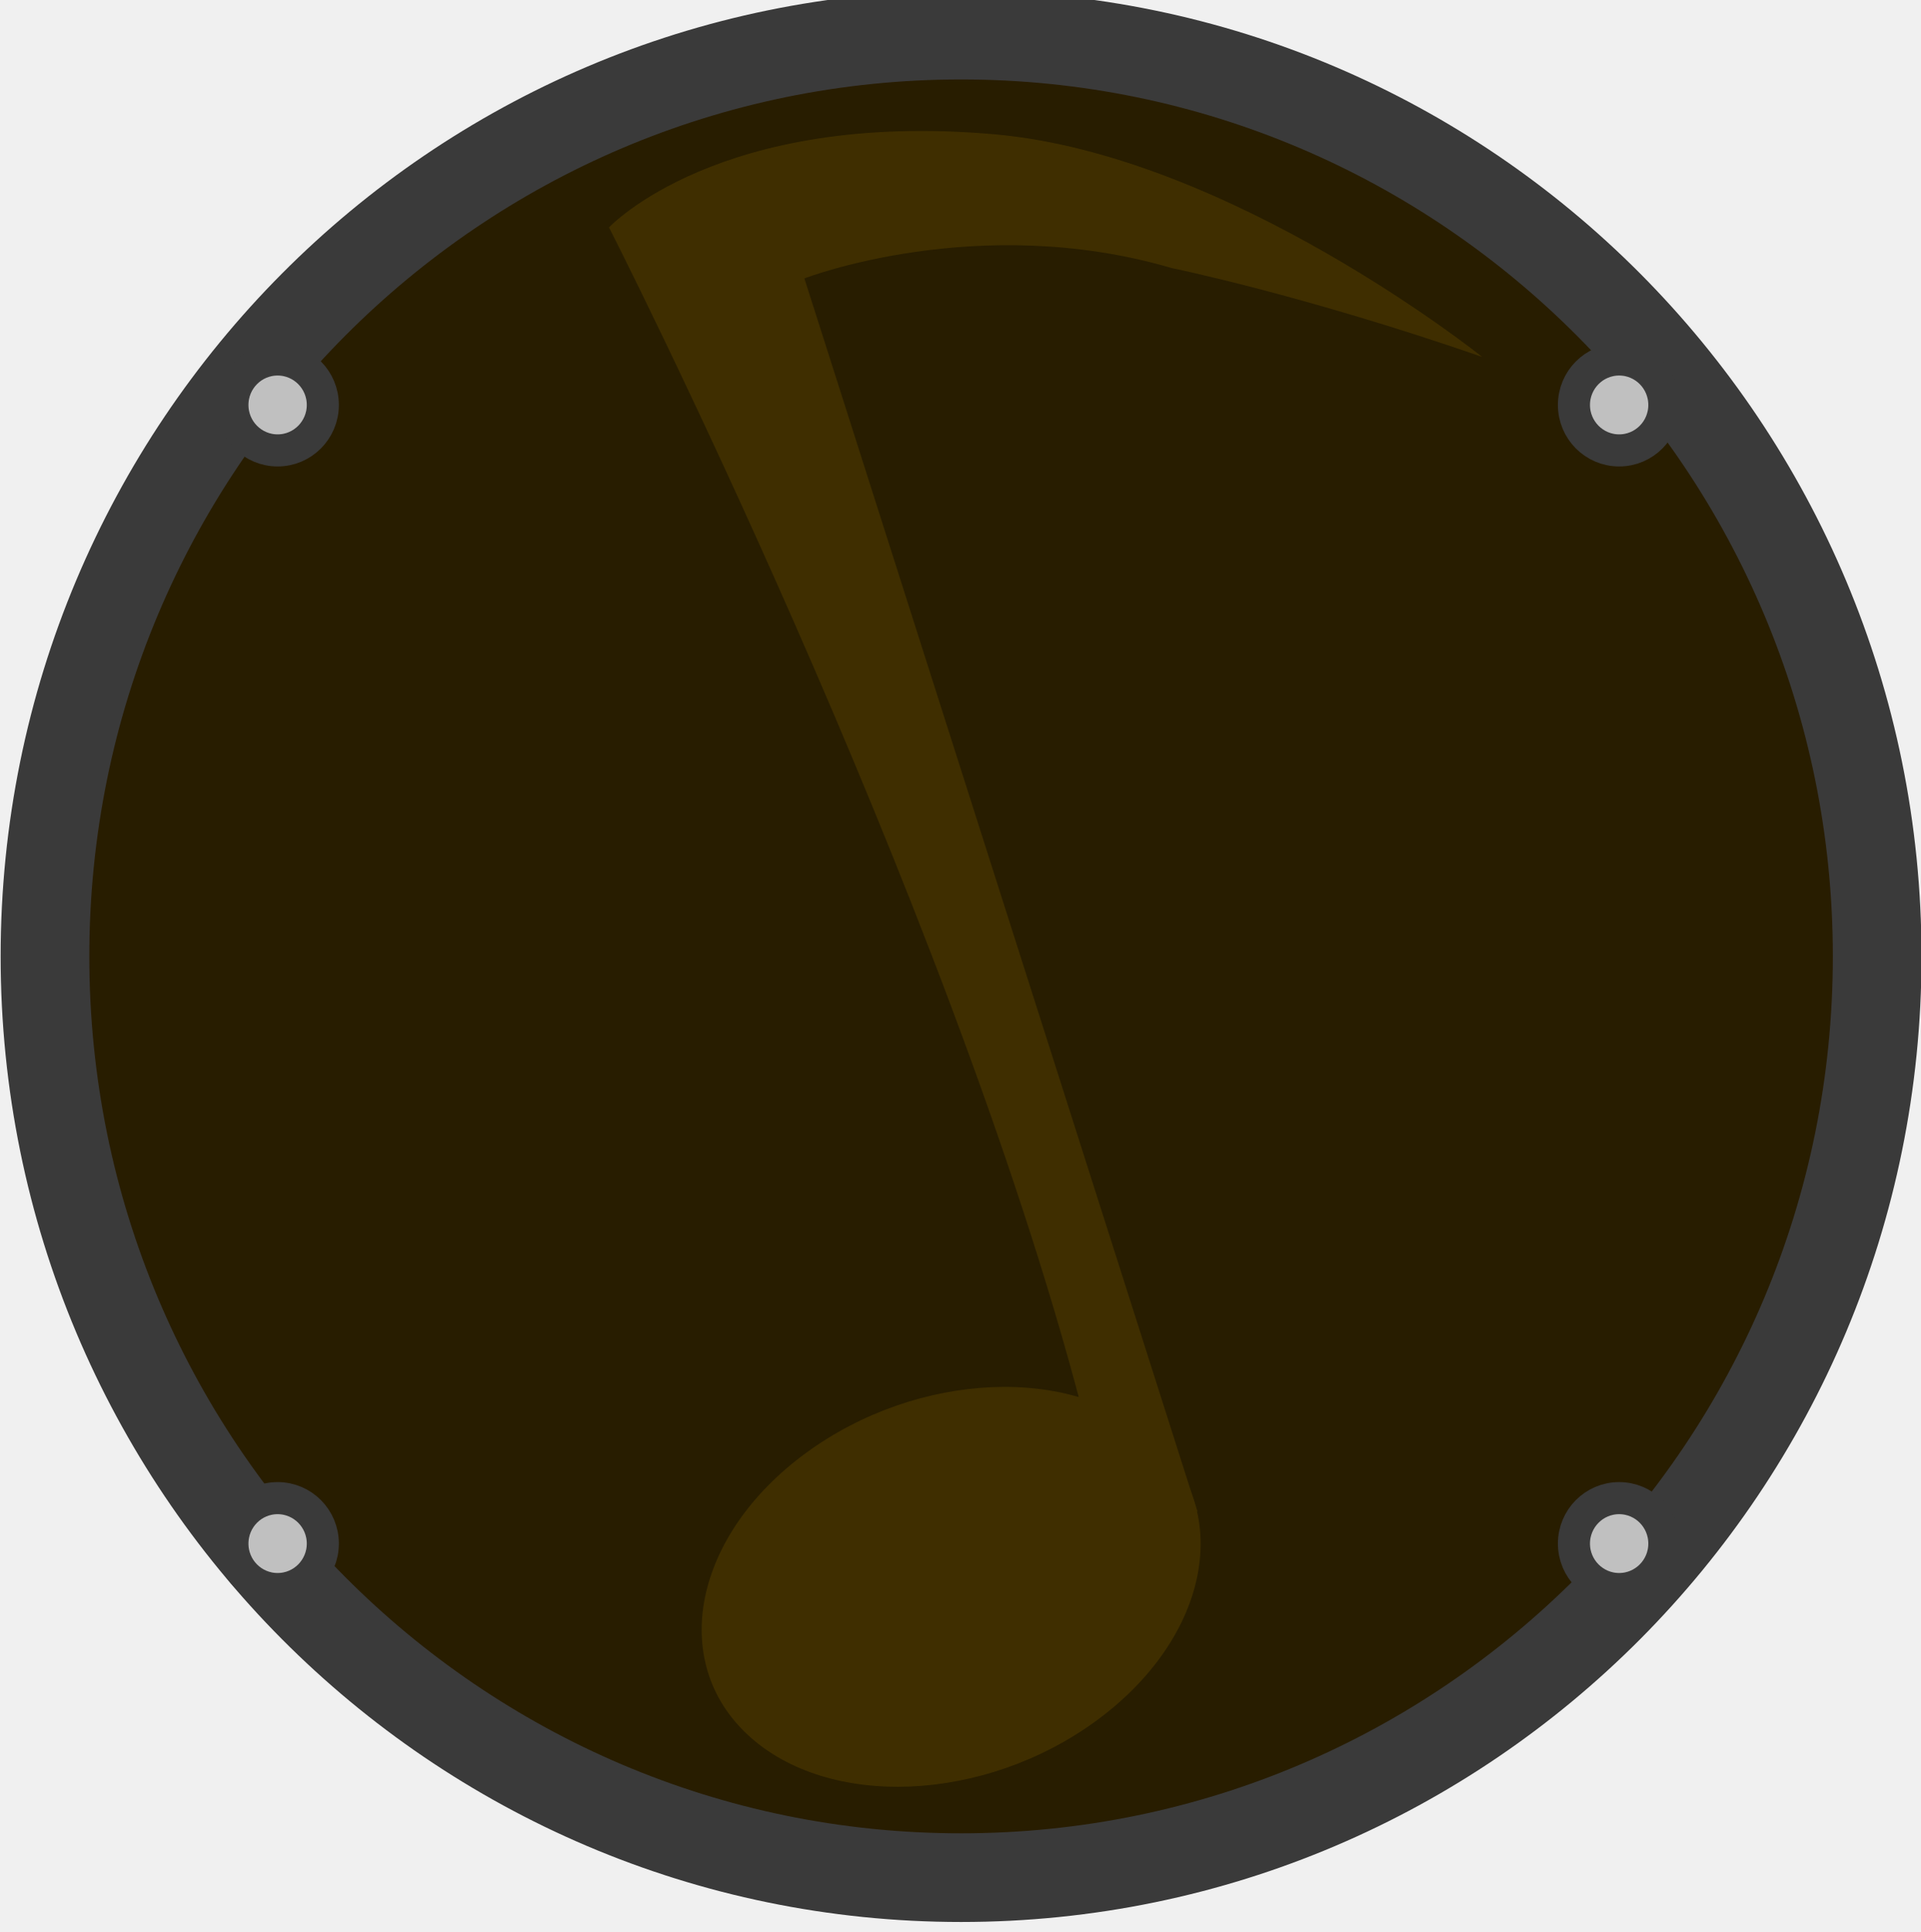
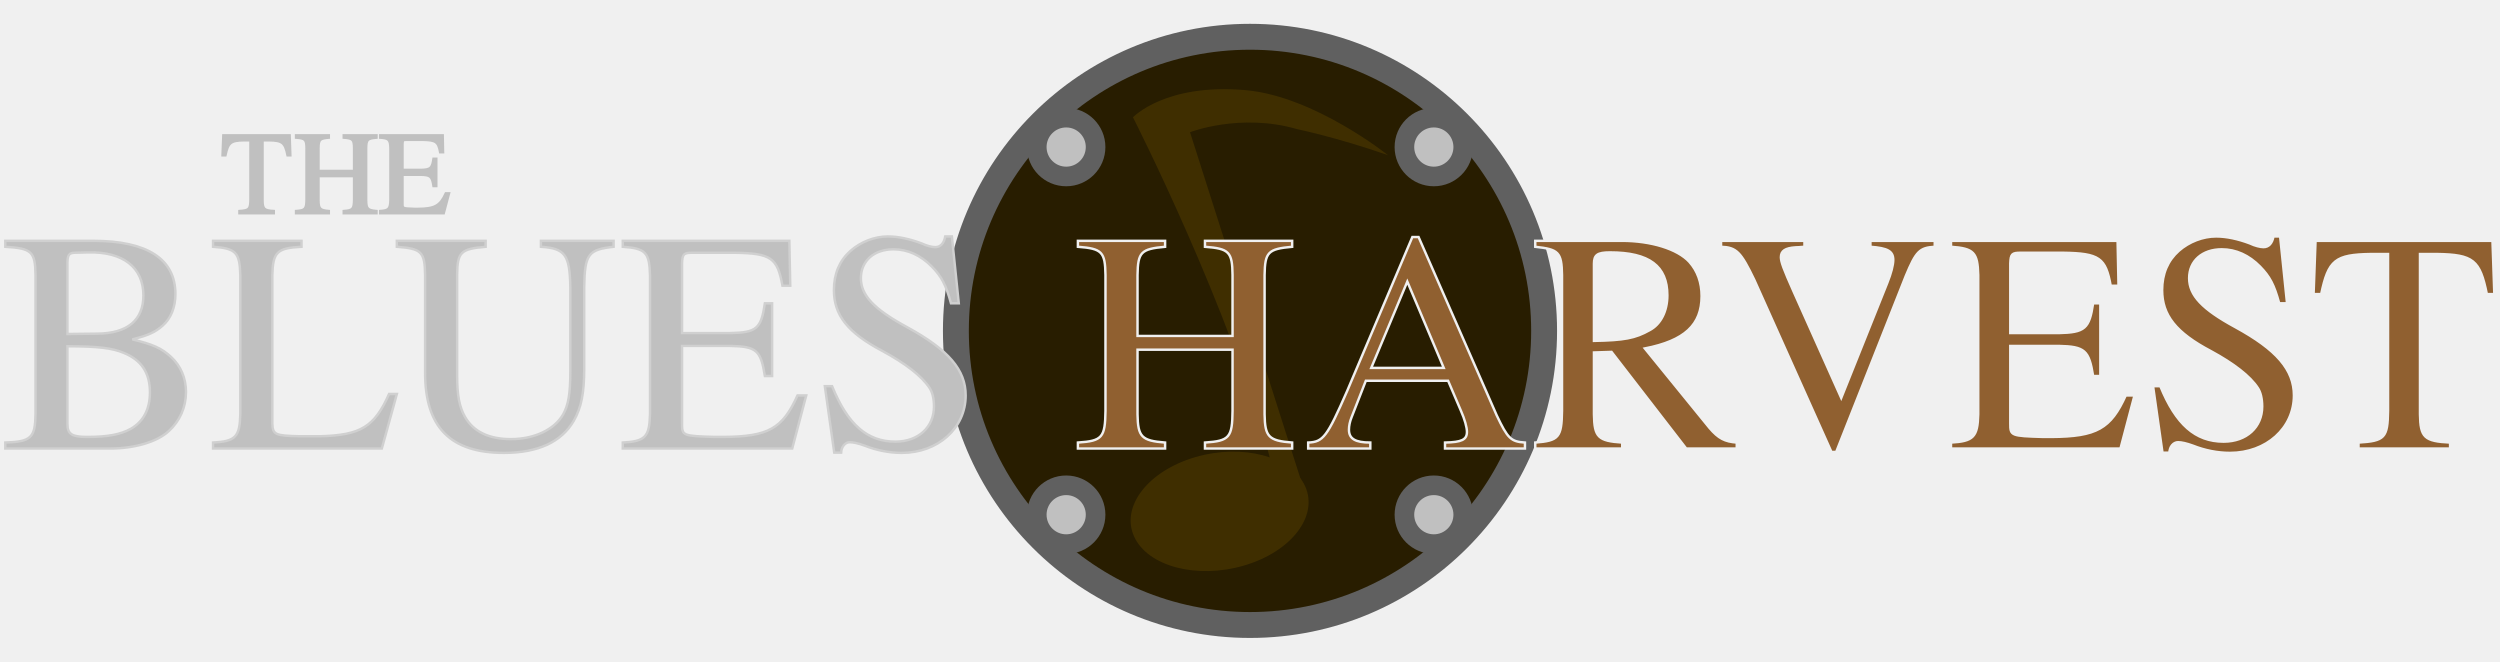
- <svg xmlns="http://www.w3.org/2000/svg" width="76.278mm" height="76.681mm" viewBox="0 0 76.278 76.681" version="1.1" id="svg1149">
-   <defs id="defs1146" />
-   <g id="layer1" transform="translate(-79.06802,-76.44966)">
-     <g id="g4356" transform="translate(-43.98893,4.72052)">
-       <rect style="fill:none;fill-opacity:1;stroke:none;stroke-width:1.103" id="rect4244" width="78.017" height="77.681" x="121.675" y="70.862" />
-       <ellipse style="fill:#281d00;fill-opacity:1;stroke:#3a3a3a;stroke-width:3.521;stroke-miterlimit:4;stroke-dasharray:none;stroke-opacity:1" id="path32845" cx="161.221" cy="109.703" rx="36.378" ry="36.58" />
-       <ellipse style="fill:#c0c0c0;fill-opacity:1;stroke:#3a3a3a;stroke-width:1.274;stroke-miterlimit:4;stroke-dasharray:none;stroke-opacity:1" id="path32845-7-5" cx="134.081" cy="133.019" rx="1.795" ry="1.805" />
-       <ellipse style="fill:#c0c0c0;fill-opacity:1;stroke:#3a3a3a;stroke-width:1.274;stroke-miterlimit:4;stroke-dasharray:none;stroke-opacity:1" id="path32845-7-5-6" cx="134.081" cy="87.808" rx="1.795" ry="1.805" />
-       <ellipse style="fill:#c0c0c0;fill-opacity:1;stroke:#3a3a3a;stroke-width:1.274;stroke-miterlimit:4;stroke-dasharray:none;stroke-opacity:1" id="path32845-7-5-6-9" cx="187.353" cy="87.808" rx="1.795" ry="1.805" />
-       <ellipse style="fill:#c0c0c0;fill-opacity:1;stroke:#3a3a3a;stroke-width:1.274;stroke-miterlimit:4;stroke-dasharray:none;stroke-opacity:1" id="path32845-7-5-6-9-9" cx="187.353" cy="133.019" rx="1.795" ry="1.805" />
-       <ellipse style="fill:#3f2e00;fill-opacity:1;stroke:none;stroke-width:0.681;stroke-opacity:1" id="path30397-2" cx="10.223" cy="207.596" rx="9.983" ry="7.841" transform="matrix(0.8070838,-0.5904369,0.7349644,0.6781057,0,0)" />
-       <path style="fill:#3f2e00;fill-opacity:1;stroke:none;stroke-width:0.611px;stroke-linecap:butt;stroke-linejoin:miter;stroke-opacity:1" d="m 166.032,127.723 c -5.411,-20.701 -18.792,-46.965 -18.792,-46.965 0,0 4.364,-4.66 15.305,-3.696 9.37,0.825 19.368,8.838 19.368,8.838 -7.116,-2.466 -12.333,-3.528 -12.333,-3.528 -7.693,-2.258 -14.581,0.412 -14.581,0.412 l 15.613,48.978" id="path30578-7" />
-       <path style="fill:#ffffff;stroke:#808080;stroke-width:0.265;opacity:0;" d="m 128.523,95.542 v 0.542 h 2.055 v 15.217 h -2.055 v 0.542 h 6.977 c 3.364,0 5.374,-1.603 5.374,-4.29 0,-2.303 -1.219,-3.68 -3.816,-4.245 1.355,-0.429 3.093,-1.897 3.093,-3.635 0,-3.161 -2.235,-4.132 -4.696,-4.132 z m 4.312,7.631 v -5.667 c 0,-1.174 0.248,-1.422 1.219,-1.422 h 0.768 c 2.167,0 2.958,0.993 2.958,3.567 0,2.529 -0.903,3.522 -3.296,3.522 z m 0,0.474 h 1.626 c 2.664,0 3.906,0.474 3.906,3.838 0,3.116 -0.993,3.816 -3.68,3.816 h -0.813 c -0.903,0 -1.039,-0.135 -1.039,-1.716 z m 15.443,7.654 h -0.813 c -1.264,0 -1.287,-0.429 -1.287,-1.332 V 96.084 h 2.032 v -0.542 h -6.39 v 0.542 h 2.055 v 15.217 h -2.055 v 0.542 h 11.402 l 0.406,-5.848 h -0.948 c -0.542,4.222 -1.829,5.306 -4.403,5.306 z m 13.253,0.881 c 5.103,0 5.486,-3.974 5.486,-6.502 v -9.596 h 2.213 v -0.542 h -5.577 v 0.542 h 2.167 v 9.46 c 0,1.964 -0.09,2.754 -0.429,3.612 -0.632,1.603 -1.829,2.506 -3.342,2.506 -1.31,0 -2.371,-0.677 -3.003,-1.829 -0.497,-0.903 -0.61,-1.513 -0.61,-3.816 v -9.934 h 2.077 v -0.542 h -6.39 v 0.542 h 2.009 v 11.402 c 0,0.948 0.226,4.696 5.396,4.696 z m 14.969,-0.881 h -1.264 c -0.971,0 -1.332,-0.361 -1.332,-1.422 v -6.006 h 3.071 v 3.116 h 0.993 v -6.435 h -0.993 v 2.867 h -3.071 v -5.915 c 0,-1.264 0.203,-1.422 1.174,-1.422 h 0.993 c 2.619,0 3.838,0.316 4.47,4.877 h 0.926 l -0.248,-5.419 h -11.628 v 0.542 h 2.055 v 15.217 h -2.055 v 0.542 h 11.853 l 0.384,-5.69 h -0.948 c -0.632,3.816 -1.535,5.148 -4.38,5.148 z m 12.666,0.542 c -2.867,0 -4.29,-2.958 -4.764,-5.893 h -0.903 l 0.068,6.164 h 0.835 l -0.023,-2.393 c 0.903,1.626 2.958,2.484 4.606,2.484 2.822,0 4.922,-1.626 4.922,-4.741 0,-3.838 -2.596,-4.425 -3.996,-4.809 l -2.032,-0.632 c -1.693,-0.519 -2.438,-1.648 -2.438,-3.274 0,-1.874 1.039,-3.161 2.619,-3.161 2.574,0 3.838,3.138 4.29,5.306 h 0.926 l -0.226,-5.351 h -0.813 v 2.303 c -0.632,-1.829 -1.942,-2.642 -4.109,-2.642 h -0.09 c -2.529,0 -4.245,1.829 -4.245,4.561 0,2.348 1.061,3.522 3.883,4.358 l 1.806,0.564 c 0.677,0.203 2.777,0.474 2.777,3.477 0,1.4 -0.61,3.68 -3.093,3.68 z" id="text2874-4" aria-label="BLUES" />
-       <path d="m 139.969,94.378 h -0.572 v -4.032 h -1.416 v -0.502 h 3.397 v 0.502 h -1.41 z m 5.563,0 h -0.572 v -2.115 h -2.324 v 2.115 h -0.572 v -4.534 h 0.572 v 1.918 h 2.324 v -1.918 h 0.572 z m 3.772,0 h -2.534 v -4.534 h 2.534 v 0.502 h -1.962 v 1.416 h 1.848 v 0.495 h -1.848 v 1.619 h 1.962 z" id="txt_THE" style="fill:#ffcc44;stroke:#808080;stroke-width:0.265;opacity:0;" aria-label="THE" />
-       <path style="fill:#ffcc44;stroke:#808080;stroke-width:0.265;opacity:0;" d="m 137.275,123.343 q 0.367,0 0.621,-0.254 0.268,-0.268 0.282,-0.621 v -3.655 h -5.771 v 3.655 q 0,0.367 0.268,0.621 0.268,0.254 0.635,0.254 h 0.183 v 0.141 h -3.09 v -0.141 h 0.183 q 0.367,0 0.621,-0.254 0.268,-0.254 0.282,-0.621 v -7.846 q -0.014,-0.367 -0.282,-0.621 -0.254,-0.254 -0.621,-0.254 h -0.183 v -0.141 h 3.09 v 0.141 h -0.183 q -0.367,0 -0.635,0.254 -0.254,0.254 -0.268,0.621 v 3.768 h 5.771 v -3.768 q -0.014,-0.508 -0.452,-0.762 -0.212,-0.113 -0.452,-0.113 h -0.183 v -0.141 h 3.09 v 0.141 h -0.183 q -0.367,0 -0.635,0.268 -0.254,0.254 -0.268,0.621 v 7.832 q 0.014,0.367 0.268,0.621 0.268,0.254 0.635,0.254 h 0.183 v 0.141 h -3.09 v -0.141 z m 13.857,0 h 0.113 v 0.141 h -3.175 v -0.141 h 0.127 q 0.296,0 0.437,-0.183 0.155,-0.198 0.155,-0.367 0,-0.169 -0.056,-0.339 l -0.903,-2.399 h -3.81 l -0.945,2.413 q -0.057,0.169 -0.057,0.339 0,0.155 0.141,0.353 0.155,0.183 0.452,0.183 h 0.127 v 0.141 h -2.836 v -0.141 h 0.127 q 0.353,0 0.691,-0.226 0.339,-0.226 0.55,-0.663 l 3.189,-7.592 q 0.522,-1.143 0.522,-1.453 h 0.127 l 3.782,9.045 q 0.198,0.437 0.536,0.663 0.339,0.226 0.706,0.226 z m -6.943,-3.711 h 3.471 l -1.693,-4.53 z m 10.64,-5.588 h -0.903 v 8.41 q 0,0.367 0.254,0.635 0.268,0.254 0.649,0.254 h 0.169 l 0.014,0.141 h -3.09 v -0.141 h 0.183 q 0.367,0 0.621,-0.254 0.268,-0.254 0.282,-0.621 v -7.832 q -0.014,-0.367 -0.282,-0.621 -0.254,-0.268 -0.621,-0.268 h -0.183 v -0.141 h 3.81 q 1.284,0 2.018,0.72 0.734,0.706 0.734,1.849 0,1.129 -0.706,1.961 -0.691,0.818 -1.693,0.818 0.212,0.099 0.494,0.395 0.296,0.282 0.522,0.593 1.214,1.736 1.58,2.145 0.367,0.395 0.522,0.55 0.155,0.141 0.339,0.282 0.183,0.141 0.367,0.226 0.409,0.198 0.875,0.198 v 0.141 h -0.776 q -0.607,0 -1.129,-0.212 -0.522,-0.226 -0.79,-0.452 -0.254,-0.24 -0.452,-0.452 -0.183,-0.226 -1.044,-1.468 -0.861,-1.242 -1.002,-1.411 -0.141,-0.183 -0.296,-0.353 -0.452,-0.48 -0.903,-0.48 v -0.141 q 0.113,0.014 0.296,0.014 0.183,0 0.452,-0.014 1.75,-0.042 2.201,-1.468 0.085,-0.282 0.085,-0.522 0,-0.254 0,-0.325 -0.028,-0.945 -0.494,-1.524 -0.466,-0.579 -1.256,-0.621 -0.339,-0.014 -0.847,-0.014 z m 12.502,-0.437 h 2.836 v 0.141 h -0.127 q -0.353,0 -0.691,0.226 -0.339,0.212 -0.536,0.649 l -3.401,7.606 q -0.522,1.143 -0.522,1.453 h -0.127 l -3.965,-9.045 q -0.198,-0.452 -0.55,-0.663 -0.339,-0.226 -0.691,-0.226 h -0.113 v -0.141 h 3.175 v 0.141 h -0.127 q -0.296,0 -0.452,0.198 -0.141,0.183 -0.141,0.353 0,0.155 0.071,0.325 l 2.949,7.394 3.076,-7.394 q 0.056,-0.169 0.056,-0.325 0,-0.169 -0.155,-0.353 -0.141,-0.198 -0.437,-0.198 h -0.127 z m 3.711,9.737 q 0.367,0 0.621,-0.254 0.268,-0.268 0.282,-0.635 v -7.902 q 0,-0.339 -0.268,-0.564 -0.268,-0.24 -0.635,-0.24 h -0.169 l -0.014,-0.141 h 4.135 q 0.437,0 0.945,-0.085 0.522,-0.085 0.734,-0.169 v 1.778 h -0.141 v -0.254 q 0,-0.339 -0.24,-0.579 -0.226,-0.24 -0.55,-0.254 h -2.879 v 4.36 h 2.385 q 0.282,-0.014 0.48,-0.212 0.198,-0.198 0.198,-0.494 v -0.198 h 0.141 v 2.23 h -0.141 v -0.212 q 0,-0.282 -0.198,-0.48 -0.183,-0.198 -0.466,-0.212 h -2.399 v 4.219 h 2.018 q 1.044,0 1.595,-0.466 0.55,-0.466 0.917,-1.383 h 0.141 l -0.818,2.286 h -5.856 v -0.141 z m 7.973,-0.437 q -0.042,-0.198 -0.042,-0.762 0,-0.564 0.212,-1.199 h 0.127 q -0.014,0.155 -0.014,0.31 0,0.861 0.522,1.439 0.522,0.564 1.383,0.564 0.889,0 1.453,-0.536 0.579,-0.536 0.579,-1.341 0,-0.818 -0.55,-1.326 l -2.709,-2.512 q -0.762,-0.706 -0.762,-1.707 0,-1.002 0.663,-1.707 0.677,-0.72 1.82,-0.72 0.536,0 1.214,0.141 h 0.55 v 1.736 h -0.127 q 0,-0.663 -0.466,-1.058 -0.452,-0.395 -1.171,-0.395 -0.72,0 -1.214,0.48 -0.48,0.48 -0.48,1.199 0,0.72 0.564,1.242 l 2.78,2.568 q 0.706,0.649 0.706,1.778 0,1.129 -0.72,1.863 -0.72,0.72 -1.919,0.72 -0.621,0 -1.326,-0.198 -0.691,-0.183 -1.072,-0.579 z m 14.168,-8.043 q 0,-0.339 -0.24,-0.579 -0.24,-0.254 -0.564,-0.268 h -2.681 v 8.453 q 0.014,0.367 0.268,0.621 0.268,0.254 0.635,0.254 h 0.183 v 0.141 h -3.09 v -0.141 h 0.183 q 0.367,0 0.621,-0.254 0.268,-0.254 0.282,-0.607 v -8.467 h -2.681 q -0.339,0.014 -0.579,0.268 -0.226,0.24 -0.226,0.579 v 0.24 l -0.141,0.014 v -1.778 q 0.212,0.085 0.734,0.169 0.522,0.085 0.96,0.085 h 4.77 q 0.691,0 1.143,-0.099 0.466,-0.113 0.564,-0.155 v 1.778 l -0.141,-0.014 z" id="ttx_harvest" aria-label="harvest" />
+ <svg xmlns="http://www.w3.org/2000/svg" id="title_blues_harvest_site" width="340mm" height="90mm" viewBox="0 0 340 90" version="1.2">
+   <g id="watermark" transform="translate(0,0)">
+     <rect id="rect_back" fill="#101010" fill-opacity="0" stroke="none" width="340" height="90" x="0" y="0" />
+   </g>
+   <g id="circles" transform="translate(170,45)">
+     <circle id="body" cx="0" cy="0" r="40" style="fill:#281d00;fill-opacity:1;stroke:#606060;stroke-width:3.521;stroke-miterlimit:4;stroke-dasharray:none;stroke-opacity:1" />
+     <circle style="fill:#c0c0c0;fill-opacity:1;stroke:#606060;stroke-width:2pt;stroke-miterlimit:4;stroke-dasharray:none;stroke-opacity:1" id="circle_nw" cx="-25" cy="-25" r="4" />
+     <circle style="fill:#c0c0c0;fill-opacity:1;stroke:#606060;stroke-width:2pt;stroke-miterlimit:4;stroke-dasharray:none;stroke-opacity:1" id="circle_ne" cx="25" cy="-25" r="4" />
+     <circle style="fill:#c0c0c0;fill-opacity:1;stroke:#606060;stroke-width:2pt;stroke-miterlimit:4;stroke-dasharray:none;stroke-opacity:1" id="circle_se" cx="25" cy="25" r="4" />
+     <circle style="fill:#c0c0c0;fill-opacity:1;stroke:#606060;stroke-width:2pt;stroke-miterlimit:4;stroke-dasharray:none;stroke-opacity:1" id="circle_sw" cx="-25" cy="25" r="4" />
+     <g id="note" transform="translate(-94,-23)">
+       <ellipse style="fill:#3f2e00;fill-opacity:1;stroke:none;stroke-width:1.005pt;stroke-opacity:1" id="ellipse2" cx="62.956" cy="71.616" rx="12.123" ry="8.084" transform="matrix(0.9595183,-0.2816462,0.4113622,0.9114719,0,0)" />
+       <path style="fill:#3f2e00;fill-opacity:1;stroke:none;stroke-width:0.611px;stroke-linecap:butt;stroke-linejoin:miter;stroke-opacity:1" d="m 96.876,40.92 c -5.411,-20.701 -18.792,-46.965 -18.792,-46.965 0,0 4.364,-4.66 15.305,-3.696 9.37,0.825 19.368,8.838 19.368,8.838 -7.116,-2.466 -12.333,-3.528 -12.333,-3.528 -7.693,-2.258 -14.581,0.412 -14.581,0.412 L 101.456,44.958" id="path2" />
    </g>
  </g>
+   <g id="text" transform="translate(170,45)">
+     <text id="txt_THE" font-family="Times" text-anchor="start" font-size="16px" fill="#c0c0c0" stroke="#c0c0c0" stroke-width="0.25pt" x="-140" y="-16">THE
+         </text>
+     <text id="txt_BLUES" font-family="Times" text-anchor="start" font-size="42.667px" fill="#c0c0c0" stroke="#d0d0d0" stroke-width="0.25pt" x="-170" y="16">BLUES
+         </text>
+     <text id="txt_HARVEST" font-family="Times" text-anchor="end" font-size="42.667px" fill="#906030" stroke="#f0f0f0" stroke-width="0.25pt" x="170" y="16">HARVEST
+         </text>
+   </g>
</svg>
